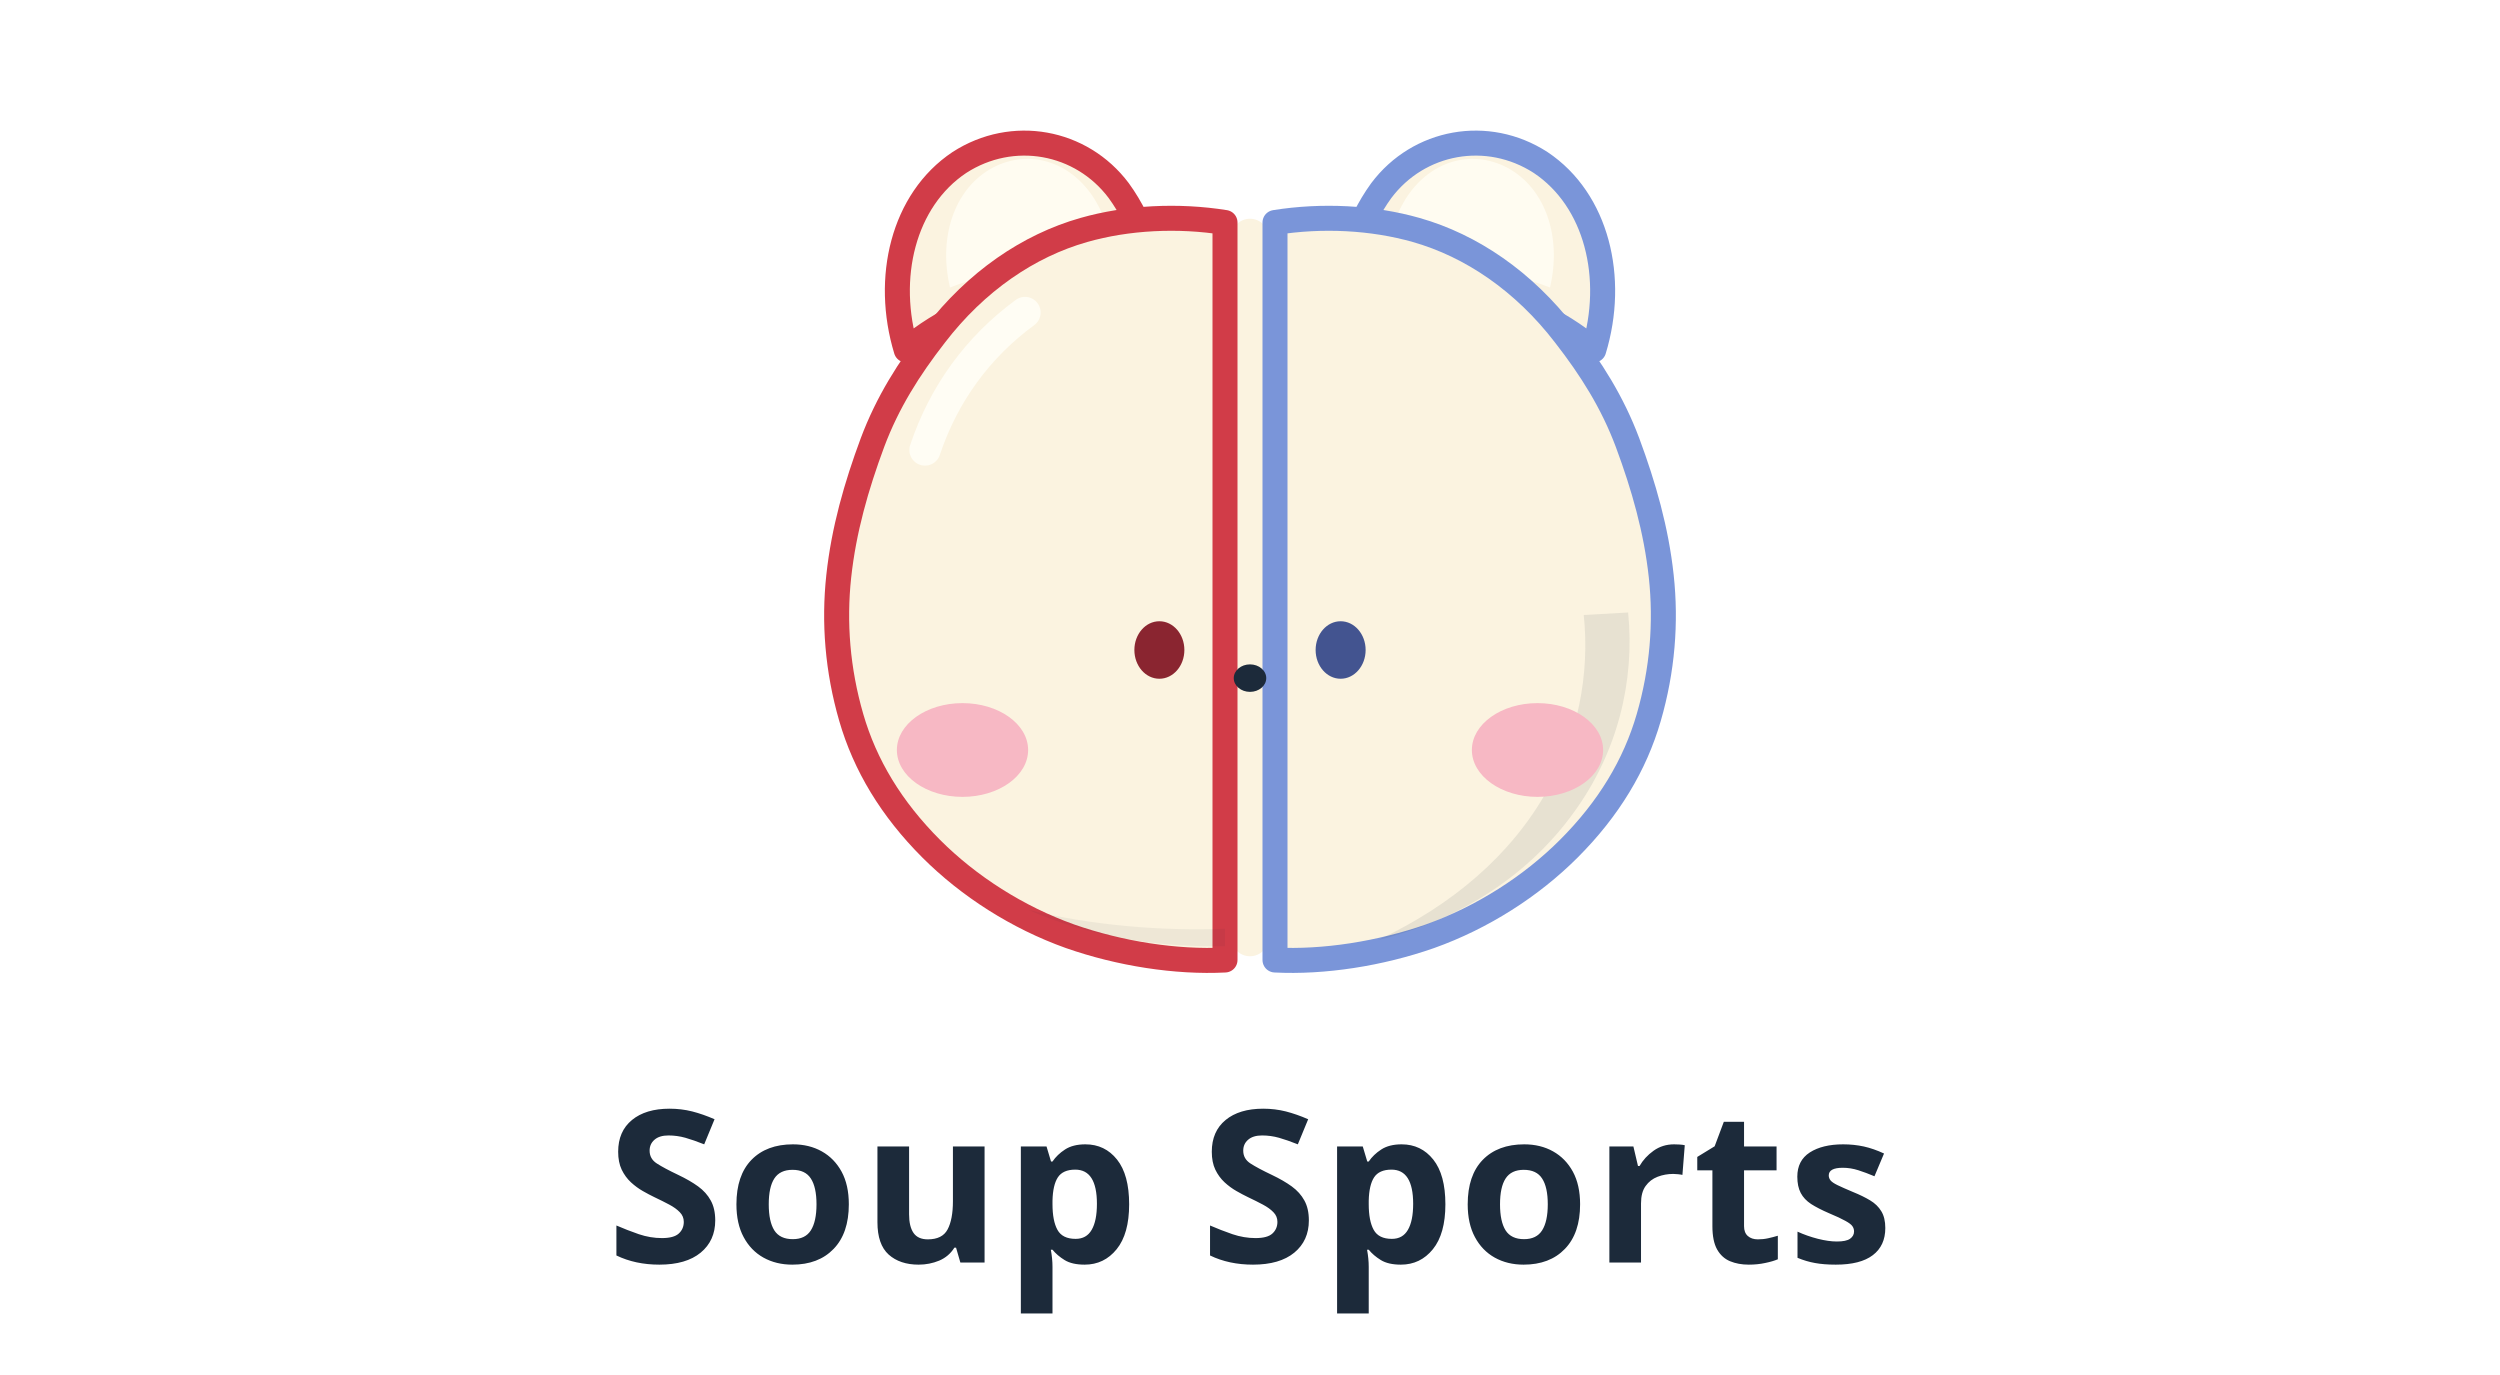
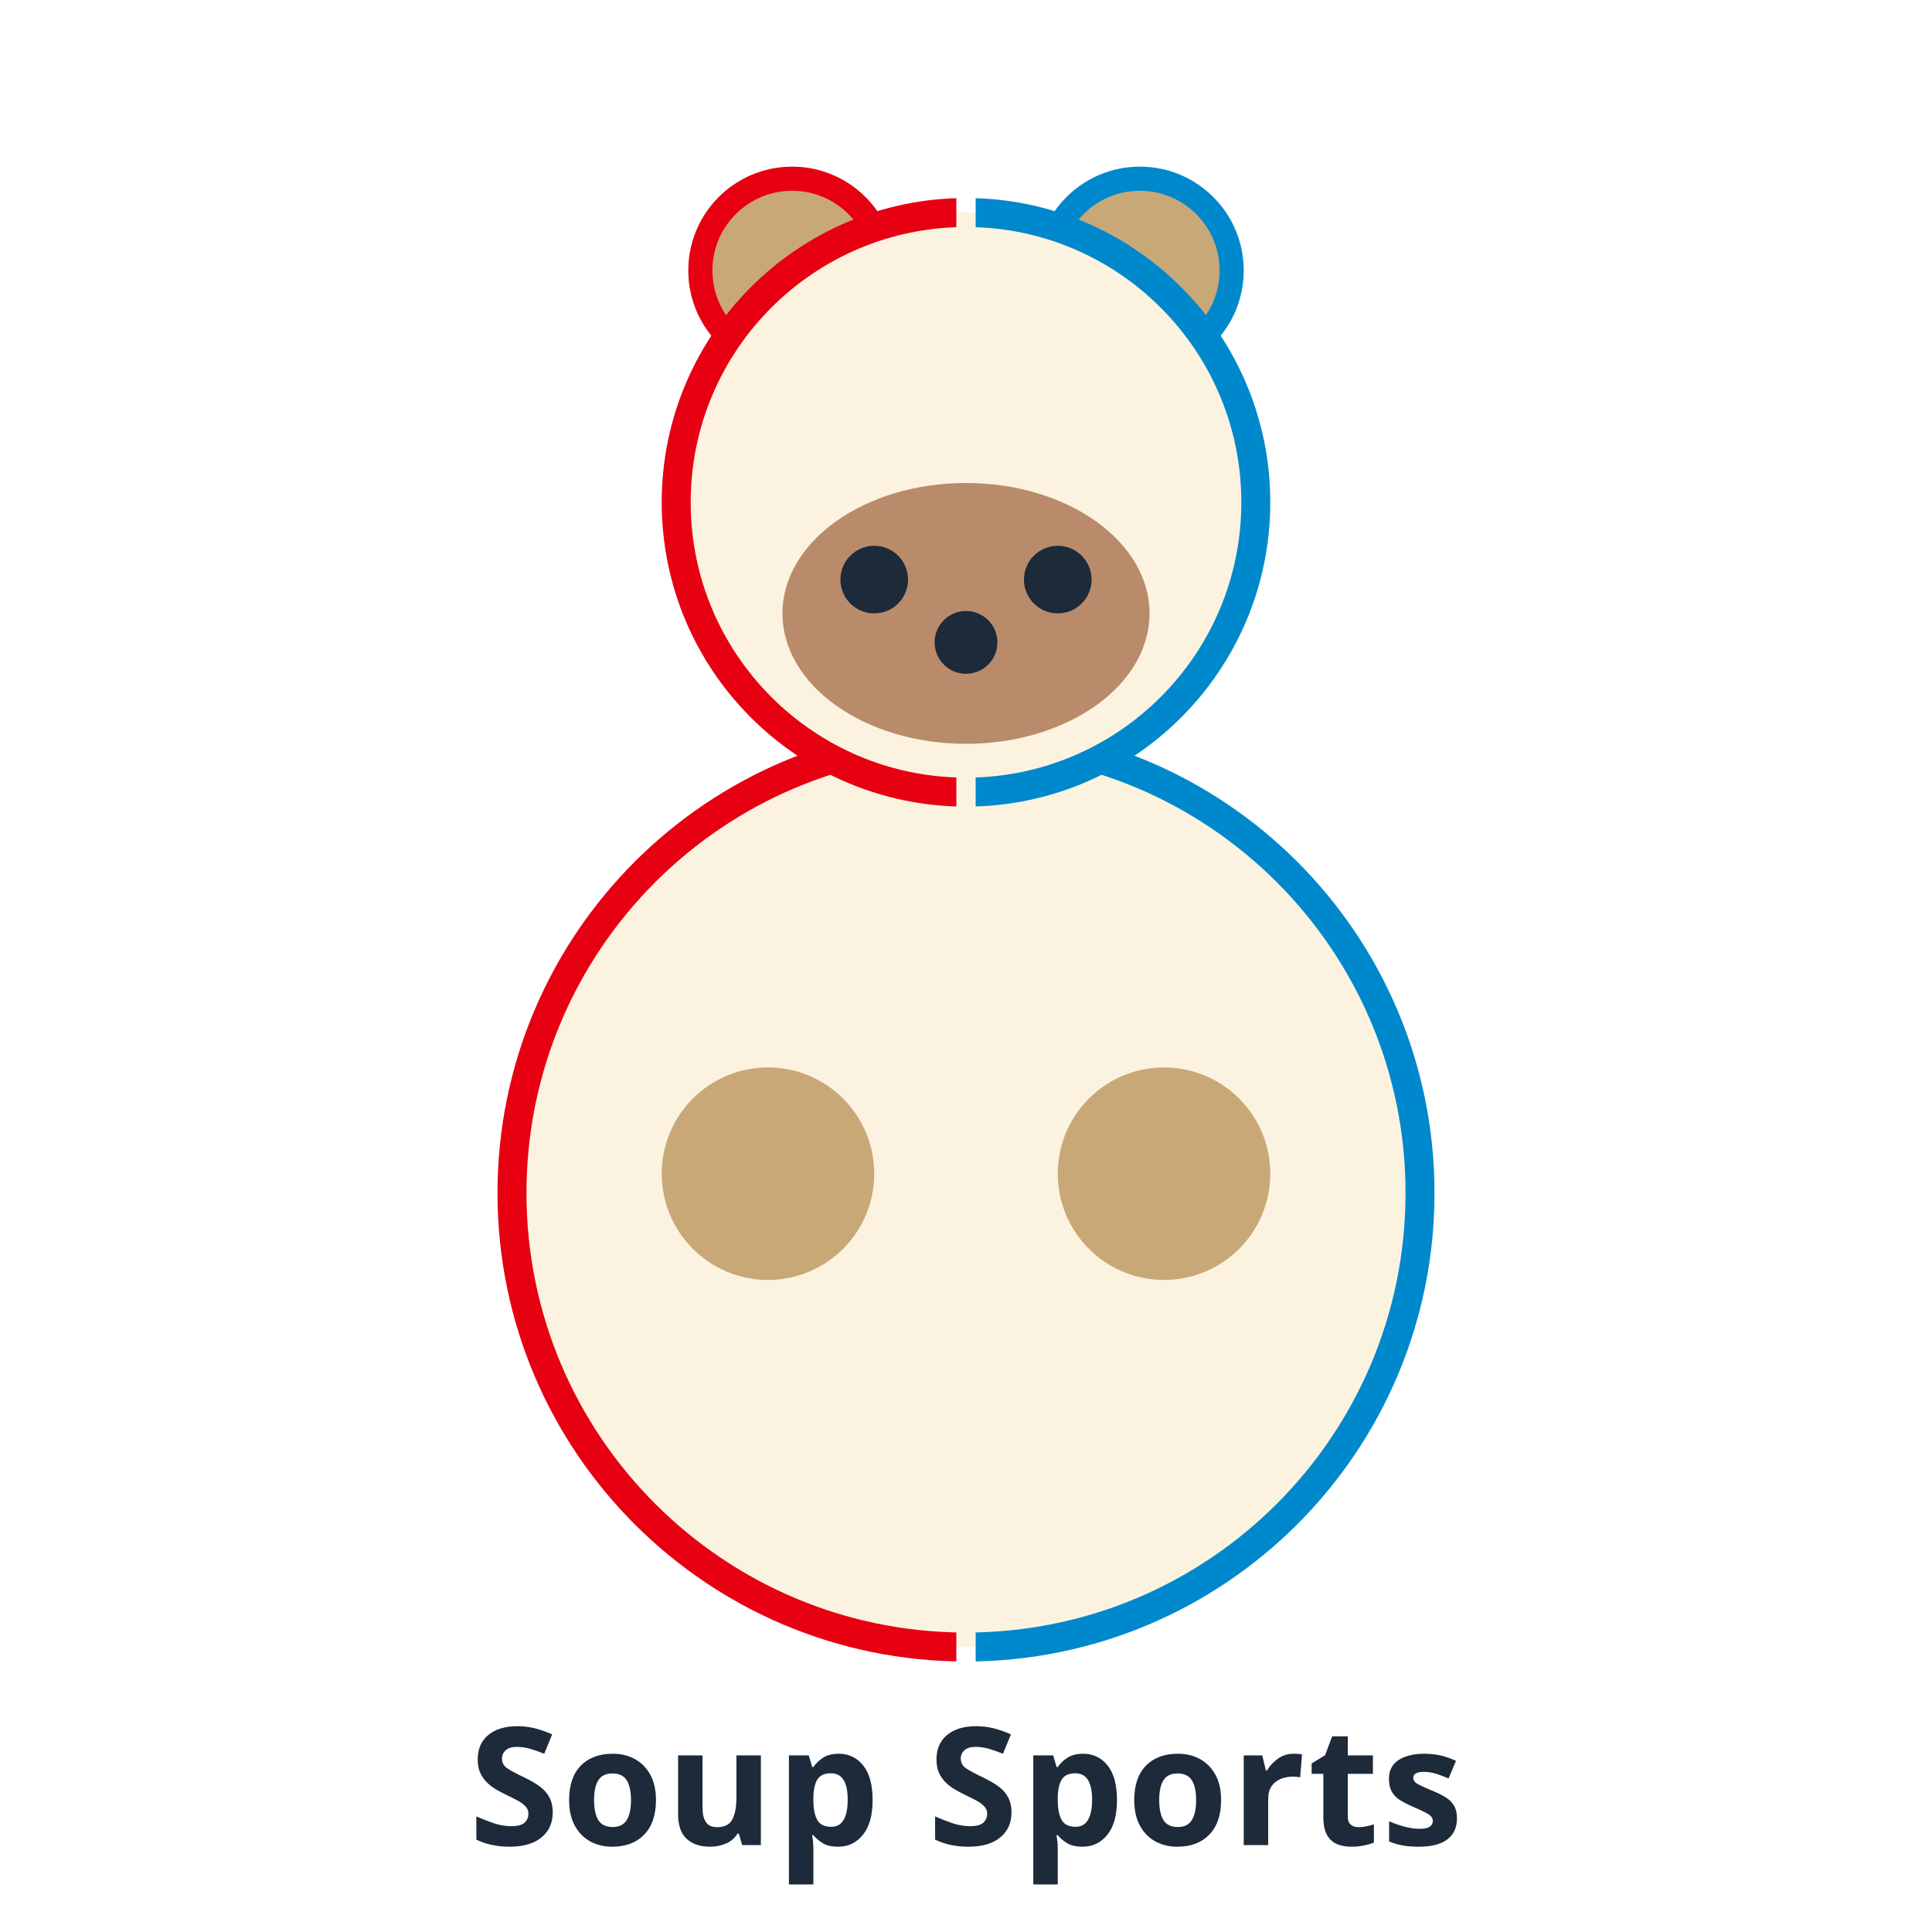
- <svg xmlns="http://www.w3.org/2000/svg" viewBox="0 0 400 220" width="400" height="220" role="img" aria-label="Soup Sports">
+ <svg xmlns="http://www.w3.org/2000/svg" viewBox="0 0 400 400" width="400" height="400" role="img" aria-label="Soup Sports">
  <defs>
-     <path id="ss-body" d="M 196 35.6       C 188.5 34.4 180.4 34.8 173.4 36.8       C 164.6 39.3 156.2 45.0 149.6 53.6       C 145.4 59.0 142.0 64.4 139.6 70.8       C 137.0 77.8 135.0 84.8 134.2 92.2       C 133.4 99.6 134.0 107.2 136.2 114.8       C 138.4 122.4 142.6 129.4 149.0 135.8       C 155.0 141.8 162.8 146.8 171.2 149.8       C 179.2 152.6 188.2 154.0 196 153.6       L 196 35.6 Z" />
-     <path id="ss-ear" d="M 145 56       C 141.5 44.5 144.5 32 153.5 26       C 162 20.5 173 22.5 179 30.5       C 183 36 185 43 185.5 50       C 172.5 44 157 46 145 56 Z" />
-     <path id="ss-ear-pad" d="M 152 46       C 150 37.5 153 29.5 159.5 26.5       C 165.5 23.8 172 26.3 175.5 32.5       C 178 37 179.3 42.5 179.6 47       C 169.5 42 159.5 43 152 46 Z" />
+     <clipPath id="ss-clip-l">
+       <rect x="0" y="0" width="198" height="400" />
+     </clipPath>
+     <clipPath id="ss-clip-r">
+       <rect x="202" y="0" width="198" height="400" />
+     </clipPath>
  </defs>
-   <rect x="197" y="35" width="6" height="118" rx="3" fill="#fbf3e0" />
-   <g stroke="#d13c48" stroke-width="4" stroke-linejoin="round" fill="#fbf3e0">
-     <use href="#ss-ear" />
-     <use href="#ss-ear-pad" fill="#fffcf1" stroke="none" />
-     <use href="#ss-body" />
-   </g>
-   <g transform="matrix(-1 0 0 1 400 0)" stroke="#7a95d9" stroke-width="4" stroke-linejoin="round" fill="#fbf3e0">
-     <use href="#ss-ear" />
-     <use href="#ss-ear-pad" fill="#fffcf1" stroke="none" />
-     <use href="#ss-body" />
-   </g>
-   <path d="M 260.5 98     C 261.6 109 258.8 120.4 251.8 130     C 244.6 140 233.6 147.2 220.5 150.4     C 232.4 144.8 241.8 136.8 247.6 126.4     C 252.4 117.8 254.4 108 253.4 98.4 Z" fill="#1c2a3a" opacity="0.09" />
-   <path d="M 196 151.4     C 185 151.6 174 149.8 164.6 145.6     C 174.4 148 185.6 149 196 148.6 Z" fill="#1c2a3a" opacity="0.06" />
-   <path d="M 148 72 C 151 63 156.5 55.5 164 50" fill="none" stroke="#fffdf4" stroke-width="5" stroke-linecap="round" />
-   <ellipse cx="154" cy="120" rx="10.5" ry="7.5" fill="#f7b8c4" />
-   <ellipse cx="246" cy="120" rx="10.5" ry="7.5" fill="#f7b8c4" />
-   <ellipse cx="185.5" cy="104" rx="4" ry="4.6" fill="#8a2530" />
-   <ellipse cx="214.5" cy="104" rx="4" ry="4.6" fill="#435490" />
-   <ellipse cx="200" cy="108.5" rx="2.6" ry="2.2" fill="#1c2a3a" />
-   <text x="200" y="202" text-anchor="middle" font-family="Fredoka, Nunito, 'Arial Rounded MT Bold', 'Segoe UI', sans-serif" font-weight="700" font-size="34" letter-spacing="0.5" fill="#1c2a3a">Soup Sports</text>
+   <circle cx="164" cy="56" r="19" fill="#c9a878" stroke="#e60012" stroke-width="5" />
+   <circle cx="236" cy="56" r="19" fill="#c9a878" stroke="#0088cc" stroke-width="5" />
+   <circle cx="200" cy="247" r="94" fill="#fbf3e0" />
+   <circle cx="200" cy="247" r="94" fill="none" stroke="#e60012" stroke-width="6" clip-path="url(#ss-clip-l)" />
+   <circle cx="200" cy="247" r="94" fill="none" stroke="#0088cc" stroke-width="6" clip-path="url(#ss-clip-r)" />
+   <circle cx="159" cy="243" r="22" fill="#c9a878" />
+   <circle cx="241" cy="243" r="22" fill="#c9a878" />
+   <circle cx="200" cy="104" r="60" fill="#fbf3e0" />
+   <circle cx="200" cy="104" r="60" fill="none" stroke="#e60012" stroke-width="6" clip-path="url(#ss-clip-l)" />
+   <circle cx="200" cy="104" r="60" fill="none" stroke="#0088cc" stroke-width="6" clip-path="url(#ss-clip-r)" />
+   <ellipse cx="200" cy="127" rx="38" ry="27" fill="#b98b6a" />
+   <circle cx="181" cy="120" r="7" fill="#1c2a3a" />
+   <circle cx="219" cy="120" r="7" fill="#1c2a3a" />
+   <circle cx="200" cy="133" r="6.5" fill="#1c2a3a" />
+   <text x="200" y="382" text-anchor="middle" font-family="Fredoka, Nunito, 'Arial Rounded MT Bold', 'Segoe UI', sans-serif" font-weight="700" font-size="34" letter-spacing="0.5" fill="#1c2a3a">Soup Sports</text>
</svg>
